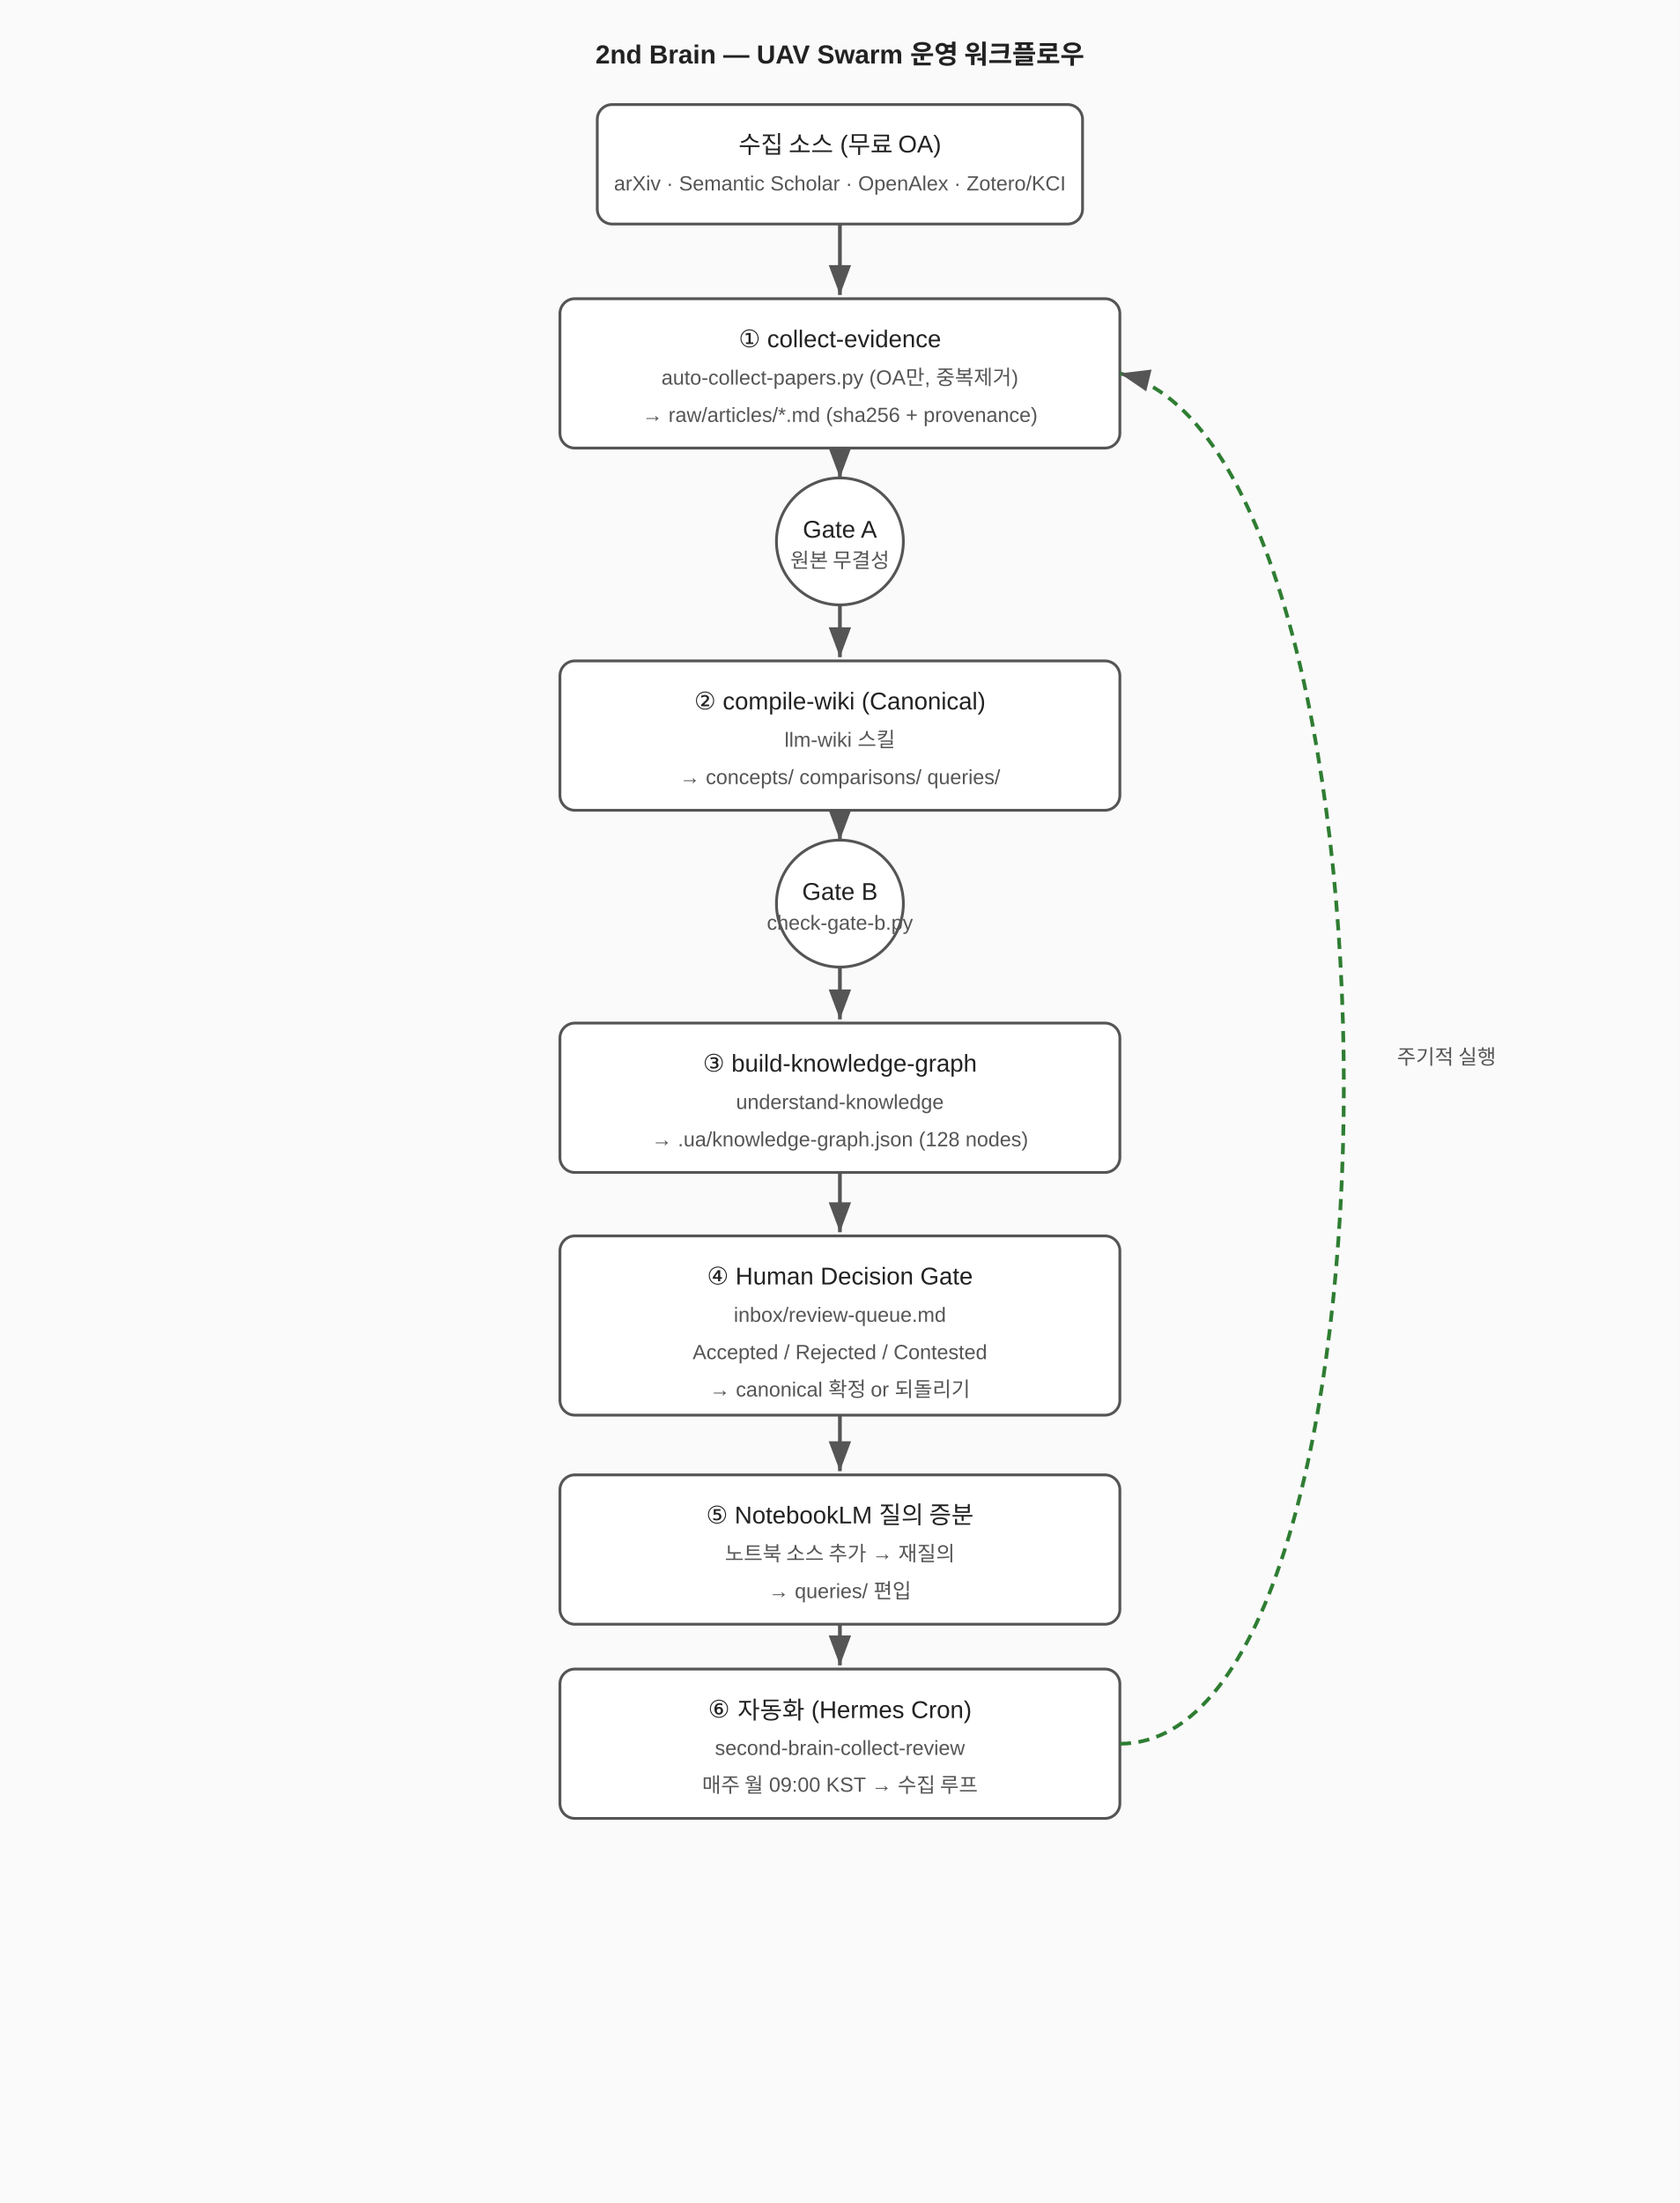
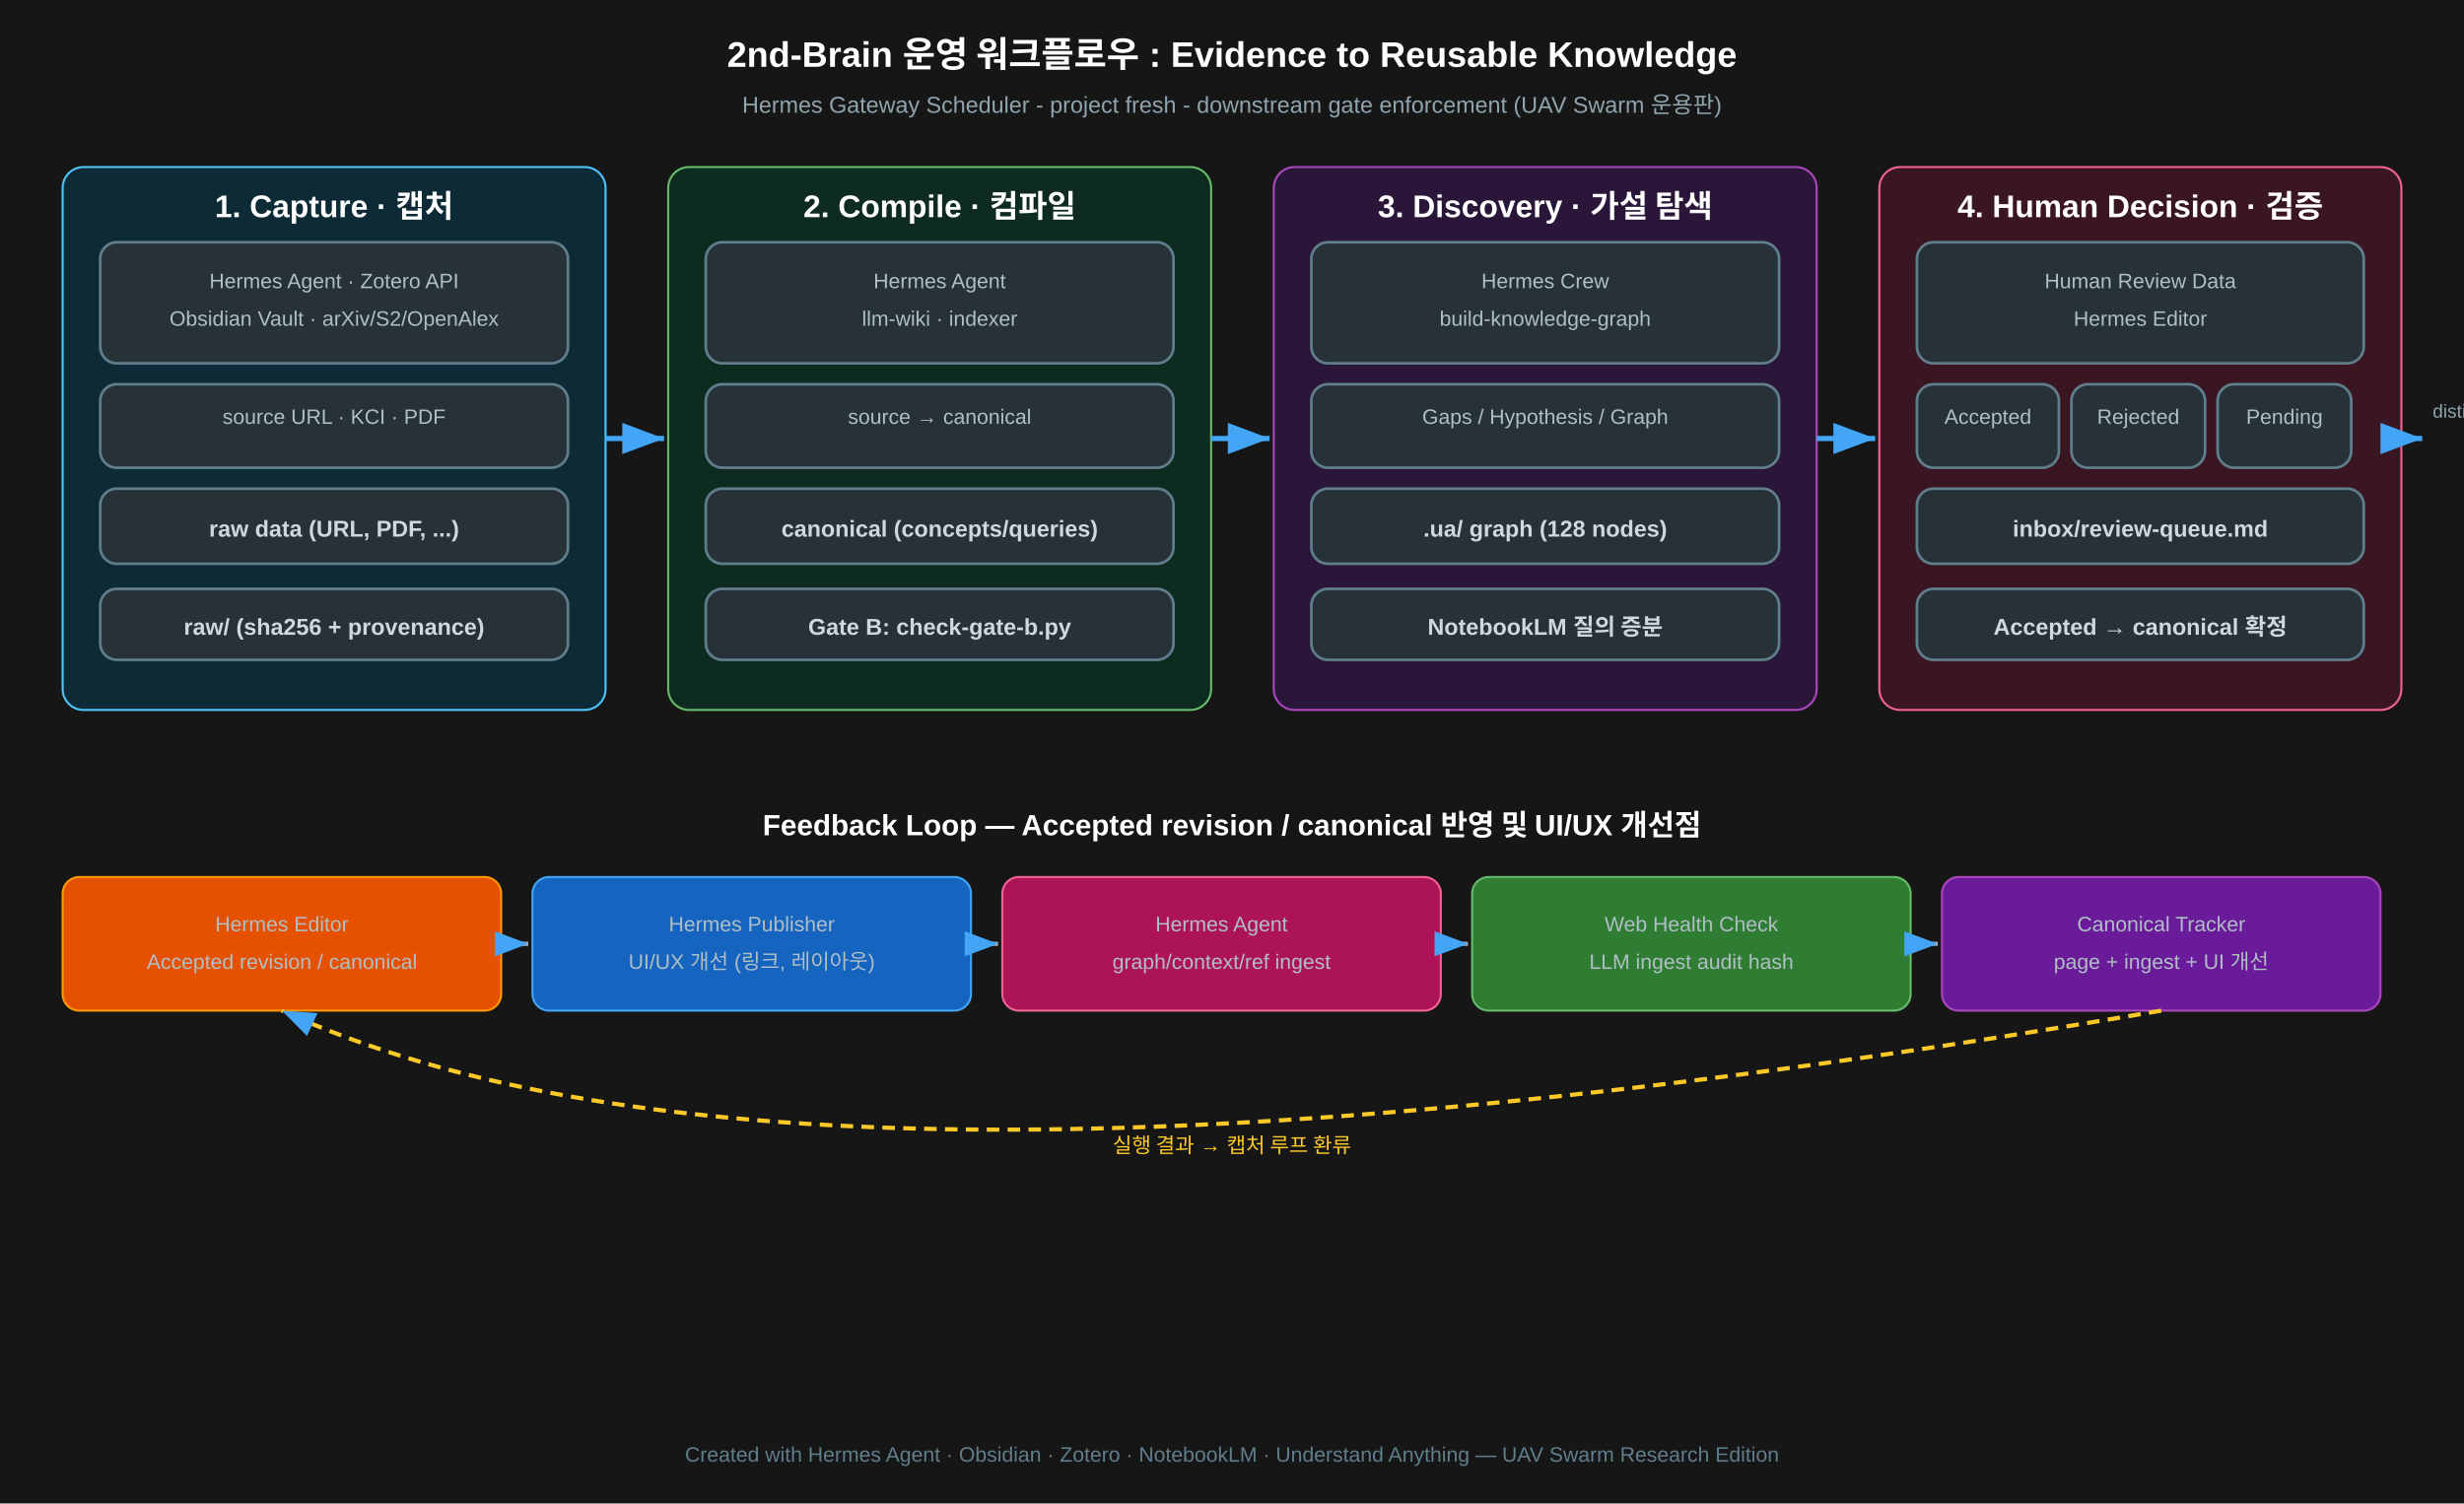
- <svg xmlns="http://www.w3.org/2000/svg" width="900" height="1180" viewBox="0 0 900 1180" font-family="Segoe UI, Arial, sans-serif">
+ <svg xmlns="http://www.w3.org/2000/svg" width="1180" height="720" viewBox="0 0 1180 720" font-family="Noto Sans KR, Segoe UI, Arial, sans-serif">
  <defs>
-     <marker id="arrow" markerWidth="10" markerHeight="10" refX="8" refY="3" orient="auto">
-       <path d="M0,0 L8,3 L0,6 Z" fill="#555" />
+     <marker id="arw" markerWidth="10" markerHeight="10" refX="8" refY="3" orient="auto">
+       <path d="M0,0 L8,3 L0,6 Z" fill="#42a5f5" />
    </marker>
    <style>
-       .box { fill:#fff; stroke:#555; stroke-width:1.5; rx:8; }
-       .t { font-size:13px; fill:#222; text-anchor:middle; }
-       .st { font-size:11px; fill:#555; text-anchor:middle; }
-       .ttl { font-size:14px; font-weight:bold; fill:#222; text-anchor:middle; }
+       .b { fill:#263238; stroke:#607d8b; stroke-width:1.3; rx:8; }
+       .tt { font-size:13px; font-weight:bold; fill:#eceff1; text-anchor:middle; }
+       .st { font-size:10px; fill:#b0bec5; text-anchor:middle; }
+       .lbl { font-size:15px; font-weight:bold; fill:#fff; text-anchor:middle; }
+       .cap { font-size:11px; font-weight:bold; fill:#cfd8dc; text-anchor:middle; }
    </style>
  </defs>
-   <rect x="0" y="0" width="900" height="1180" fill="#fafafa" />
-   <text x="450" y="34" class="ttl">2nd Brain — UAV Swarm 운영 워크플로우</text>
-   <rect x="320" y="56" width="260" height="64" class="box" fill="#e1f5ff" />
-   <text x="450" y="82" class="t">수집 소스 (무료 OA)</text>
-   <text x="450" y="102" class="st">arXiv · Semantic Scholar · OpenAlex · Zotero/KCI</text>
-   <rect x="300" y="160" width="300" height="80" class="box" fill="#fff3e0" />
-   <text x="450" y="186" class="t">① collect-evidence</text>
-   <text x="450" y="206" class="st">auto-collect-papers.py (OA만, 중복제거)</text>
-   <text x="450" y="226" class="st">→ raw/articles/*.md (sha256 + provenance)</text>
-   <circle cx="450" cy="290" r="34" class="box" fill="#fff" />
-   <text x="450" y="288" class="t">Gate A</text>
-   <text x="450" y="304" class="st">원본 무결성</text>
-   <rect x="300" y="354" width="300" height="80" class="box" fill="#e8f5e9" />
-   <text x="450" y="380" class="t">② compile-wiki (Canonical)</text>
-   <text x="450" y="400" class="st">llm-wiki 스킬</text>
-   <text x="450" y="420" class="st">→ concepts/ comparisons/ queries/</text>
-   <circle cx="450" cy="484" r="34" class="box" fill="#fff" />
-   <text x="450" y="482" class="t">Gate B</text>
-   <text x="450" y="498" class="st">check-gate-b.py</text>
-   <rect x="300" y="548" width="300" height="80" class="box" fill="#f3e5f5" />
-   <text x="450" y="574" class="t">③ build-knowledge-graph</text>
-   <text x="450" y="594" class="st">understand-knowledge</text>
-   <text x="450" y="614" class="st">→ .ua/knowledge-graph.json (128 nodes)</text>
-   <rect x="300" y="662" width="300" height="96" class="box" fill="#ffebee" />
-   <text x="450" y="688" class="t">④ Human Decision Gate</text>
-   <text x="450" y="708" class="st">inbox/review-queue.md</text>
-   <text x="450" y="728" class="st">Accepted / Rejected / Contested</text>
-   <text x="450" y="748" class="st">→ canonical 확정 or 되돌리기</text>
-   <rect x="300" y="790" width="300" height="80" class="box" fill="#e0f7fa" />
-   <text x="450" y="816" class="t">⑤ NotebookLM 질의 증분</text>
-   <text x="450" y="836" class="st">노트북 소스 추가 → 재질의</text>
-   <text x="450" y="856" class="st">→ queries/ 편입</text>
-   <rect x="300" y="894" width="300" height="80" class="box" fill="#f1f8e9" />
-   <text x="450" y="920" class="t">⑥ 자동화 (Hermes Cron)</text>
-   <text x="450" y="940" class="st">second-brain-collect-review</text>
-   <text x="450" y="960" class="st">매주 월 09:00 KST → 수집 루프</text>
-   <line x1="450" y1="120" x2="450" y2="158" stroke="#555" stroke-width="2" marker-end="url(#arrow)" />
-   <line x1="450" y1="240" x2="450" y2="256" stroke="#555" stroke-width="2" marker-end="url(#arrow)" />
-   <line x1="450" y1="324" x2="450" y2="352" stroke="#555" stroke-width="2" marker-end="url(#arrow)" />
-   <line x1="450" y1="434" x2="450" y2="450" stroke="#555" stroke-width="2" marker-end="url(#arrow)" />
-   <line x1="450" y1="518" x2="450" y2="546" stroke="#555" stroke-width="2" marker-end="url(#arrow)" />
-   <line x1="450" y1="628" x2="450" y2="660" stroke="#555" stroke-width="2" marker-end="url(#arrow)" />
-   <line x1="450" y1="758" x2="450" y2="788" stroke="#555" stroke-width="2" marker-end="url(#arrow)" />
-   <line x1="450" y1="870" x2="450" y2="892" stroke="#555" stroke-width="2" marker-end="url(#arrow)" />
-   <path d="M600,934 C760,934 760,239 600,200" fill="none" stroke="#2e7d32" stroke-width="2" stroke-dasharray="6 4" marker-end="url(#arrow)" />
-   <text x="775" y="570" class="st" fill="#2e7d32">주기적 실행</text>
+   <rect x="0" y="0" width="1180" height="720" fill="#161616" />
+   <text x="590" y="32" font-size="17" font-weight="bold" fill="#fff" text-anchor="middle">2nd-Brain 운영 워크플로우 : Evidence to Reusable Knowledge</text>
+   <text x="590" y="54" font-size="11" fill="#90a4ae" text-anchor="middle">Hermes Gateway Scheduler - project fresh - downstream gate enforcement (UAV Swarm 운용판)</text>
+   <rect x="30" y="80" width="260" height="260" rx="10" fill="#0d2b36" stroke="#4fc3f7" />
+   <text x="160" y="104" class="lbl" fill="#81d4fa">1. Capture · 캡처</text>
+   <rect x="48" y="116" width="224" height="58" class="b" fill="#103a4a" stroke="#4fc3f7" />
+   <text x="160" y="138" class="st" fill="#b3e5fc">Hermes Agent · Zotero API</text>
+   <text x="160" y="156" class="st" fill="#b3e5fc">Obsidian Vault · arXiv/S2/OpenAlex</text>
+   <rect x="48" y="184" width="224" height="40" class="b" fill="#103a4a" />
+   <text x="160" y="203" class="st" fill="#b3e5fc">source URL · KCI · PDF</text>
+   <rect x="48" y="234" width="224" height="36" class="b" fill="#0a1f28" />
+   <text x="160" y="257" class="cap">raw data (URL, PDF, ...)</text>
+   <rect x="48" y="282" width="224" height="34" class="b" fill="#0a1f28" stroke="#26c6da" />
+   <text x="160" y="304" class="cap" fill="#80deea">raw/ (sha256 + provenance)</text>
+   <rect x="320" y="80" width="260" height="260" rx="10" fill="#0d2b1f" stroke="#66bb6a" />
+   <text x="450" y="104" class="lbl" fill="#a5d6a7">2. Compile · 컴파일</text>
+   <rect x="338" y="116" width="224" height="58" class="b" fill="#143726" stroke="#66bb6a" />
+   <text x="450" y="138" class="st" fill="#c8e6c9">Hermes Agent</text>
+   <text x="450" y="156" class="st" fill="#c8e6c9">llm-wiki · indexer</text>
+   <rect x="338" y="184" width="224" height="40" class="b" fill="#143726" />
+   <text x="450" y="203" class="st" fill="#c8e6c9">source → canonical</text>
+   <rect x="338" y="234" width="224" height="36" class="b" fill="#0a1f14" />
+   <text x="450" y="257" class="cap">canonical (concepts/queries)</text>
+   <rect x="338" y="282" width="224" height="34" class="b" fill="#0a1f14" stroke="#66bb6a" />
+   <text x="450" y="304" class="cap" fill="#a5d6a7">Gate B: check-gate-b.py</text>
+   <rect x="610" y="80" width="260" height="260" rx="10" fill="#2a1638" stroke="#ab47bc" />
+   <text x="740" y="104" class="lbl" fill="#ce93d8">3. Discovery · 가설 탐색</text>
+   <rect x="628" y="116" width="224" height="58" class="b" fill="#3a1f4d" stroke="#ab47bc" />
+   <text x="740" y="138" class="st" fill="#e1bee7">Hermes Crew</text>
+   <text x="740" y="156" class="st" fill="#e1bee7">build-knowledge-graph</text>
+   <rect x="628" y="184" width="224" height="40" class="b" fill="#3a1f4d" />
+   <text x="740" y="203" class="st" fill="#e1bee7">Gaps / Hypothesis / Graph</text>
+   <rect x="628" y="234" width="224" height="36" class="b" fill="#1f0f2b" />
+   <text x="740" y="257" class="cap">.ua/ graph (128 nodes)</text>
+   <rect x="628" y="282" width="224" height="34" class="b" fill="#1f0f2b" stroke="#ab47bc" />
+   <text x="740" y="304" class="cap" fill="#ce93d8">NotebookLM 질의 증분</text>
+   <rect x="900" y="80" width="250" height="260" rx="10" fill="#3a1622" stroke="#f06292" />
+   <text x="1025" y="104" class="lbl" fill="#f8bbd0">4. Human Decision · 검증</text>
+   <rect x="918" y="116" width="214" height="58" class="b" fill="#4a1c2c" stroke="#f06292" />
+   <text x="1025" y="138" class="st" fill="#f8bbd0">Human Review Data</text>
+   <text x="1025" y="156" class="st" fill="#f8bbd0">Hermes Editor</text>
+   <rect x="918" y="184" width="68" height="40" class="b" fill="#1b3a22" stroke="#66bb6a" />
+   <text x="952" y="203" class="st" fill="#a5d6a7">Accepted</text>
+   <rect x="992" y="184" width="64" height="40" class="b" fill="#3a1b1b" stroke="#ef5350" />
+   <text x="1024" y="203" class="st" fill="#ef9a9a">Rejected</text>
+   <rect x="1062" y="184" width="64" height="40" class="b" fill="#3a301b" stroke="#ffca28" />
+   <text x="1094" y="203" class="st" fill="#ffe082">Pending</text>
+   <rect x="918" y="234" width="214" height="36" class="b" fill="#1f0f16" />
+   <text x="1025" y="257" class="cap">inbox/review-queue.md</text>
+   <rect x="918" y="282" width="214" height="34" class="b" fill="#1f0f16" stroke="#f06292" />
+   <text x="1025" y="304" class="cap" fill="#f8bbd0">Accepted → canonical 확정</text>
+   <line x1="290" y1="210" x2="318" y2="210" stroke="#42a5f5" stroke-width="2.5" marker-end="url(#arw)" />
+   <line x1="580" y1="210" x2="608" y2="210" stroke="#42a5f5" stroke-width="2.5" marker-end="url(#arw)" />
+   <line x1="870" y1="210" x2="898" y2="210" stroke="#42a5f5" stroke-width="2.5" marker-end="url(#arw)" />
+   <line x1="1150" y1="210" x2="1160" y2="210" stroke="#42a5f5" stroke-width="2.5" marker-end="url(#arw)" />
+   <text x="1175" y="200" font-size="9" fill="#90a4ae" text-anchor="middle">distill</text>
+   <text x="590" y="400" font-size="14" font-weight="bold" fill="#fff" text-anchor="middle">Feedback Loop — Accepted revision / canonical 반영 및 UI/UX 개선점</text>
+   <rect x="30" y="420" width="210" height="64" rx="8" fill="#e65100" stroke="#ff9800" />
+   <text x="135" y="446" class="st" fill="#fff">Hermes Editor</text>
+   <text x="135" y="464" class="st" fill="#fff">Accepted revision / canonical</text>
+   <rect x="255" y="420" width="210" height="64" rx="8" fill="#1565c0" stroke="#42a5f5" />
+   <text x="360" y="446" class="st" fill="#fff">Hermes Publisher</text>
+   <text x="360" y="464" class="st" fill="#fff">UI/UX 개선 (링크, 레이아웃)</text>
+   <rect x="480" y="420" width="210" height="64" rx="8" fill="#ad1457" stroke="#f06292" />
+   <text x="585" y="446" class="st" fill="#fff">Hermes Agent</text>
+   <text x="585" y="464" class="st" fill="#fff">graph/context/ref ingest</text>
+   <rect x="705" y="420" width="210" height="64" rx="8" fill="#2e7d32" stroke="#66bb6a" />
+   <text x="810" y="446" class="st" fill="#fff">Web Health Check</text>
+   <text x="810" y="464" class="st" fill="#fff">LLM ingest audit hash</text>
+   <rect x="930" y="420" width="210" height="64" rx="8" fill="#6a1b9a" stroke="#ab47bc" />
+   <text x="1035" y="446" class="st" fill="#fff">Canonical Tracker</text>
+   <text x="1035" y="464" class="st" fill="#fff">page + ingest + UI 개선</text>
+   <line x1="240" y1="452" x2="253" y2="452" stroke="#aaa" stroke-width="2" marker-end="url(#arw)" />
+   <line x1="465" y1="452" x2="478" y2="452" stroke="#aaa" stroke-width="2" marker-end="url(#arw)" />
+   <line x1="690" y1="452" x2="703" y2="452" stroke="#aaa" stroke-width="2" marker-end="url(#arw)" />
+   <line x1="915" y1="452" x2="928" y2="452" stroke="#aaa" stroke-width="2" marker-end="url(#arw)" />
+   <path d="M1035,484 C590,560 300,560 135,484" fill="none" stroke="#ffca28" stroke-width="2" stroke-dasharray="6 4" marker-end="url(#arw)" />
+   <text x="590" y="552" font-size="10" fill="#ffca28" text-anchor="middle">실행 결과 → 캡처 루프 환류</text>
+   <text x="590" y="700" font-size="10" fill="#607d8b" text-anchor="middle">Created with Hermes Agent · Obsidian · Zotero · NotebookLM · Understand Anything — UAV Swarm Research Edition</text>
</svg>
